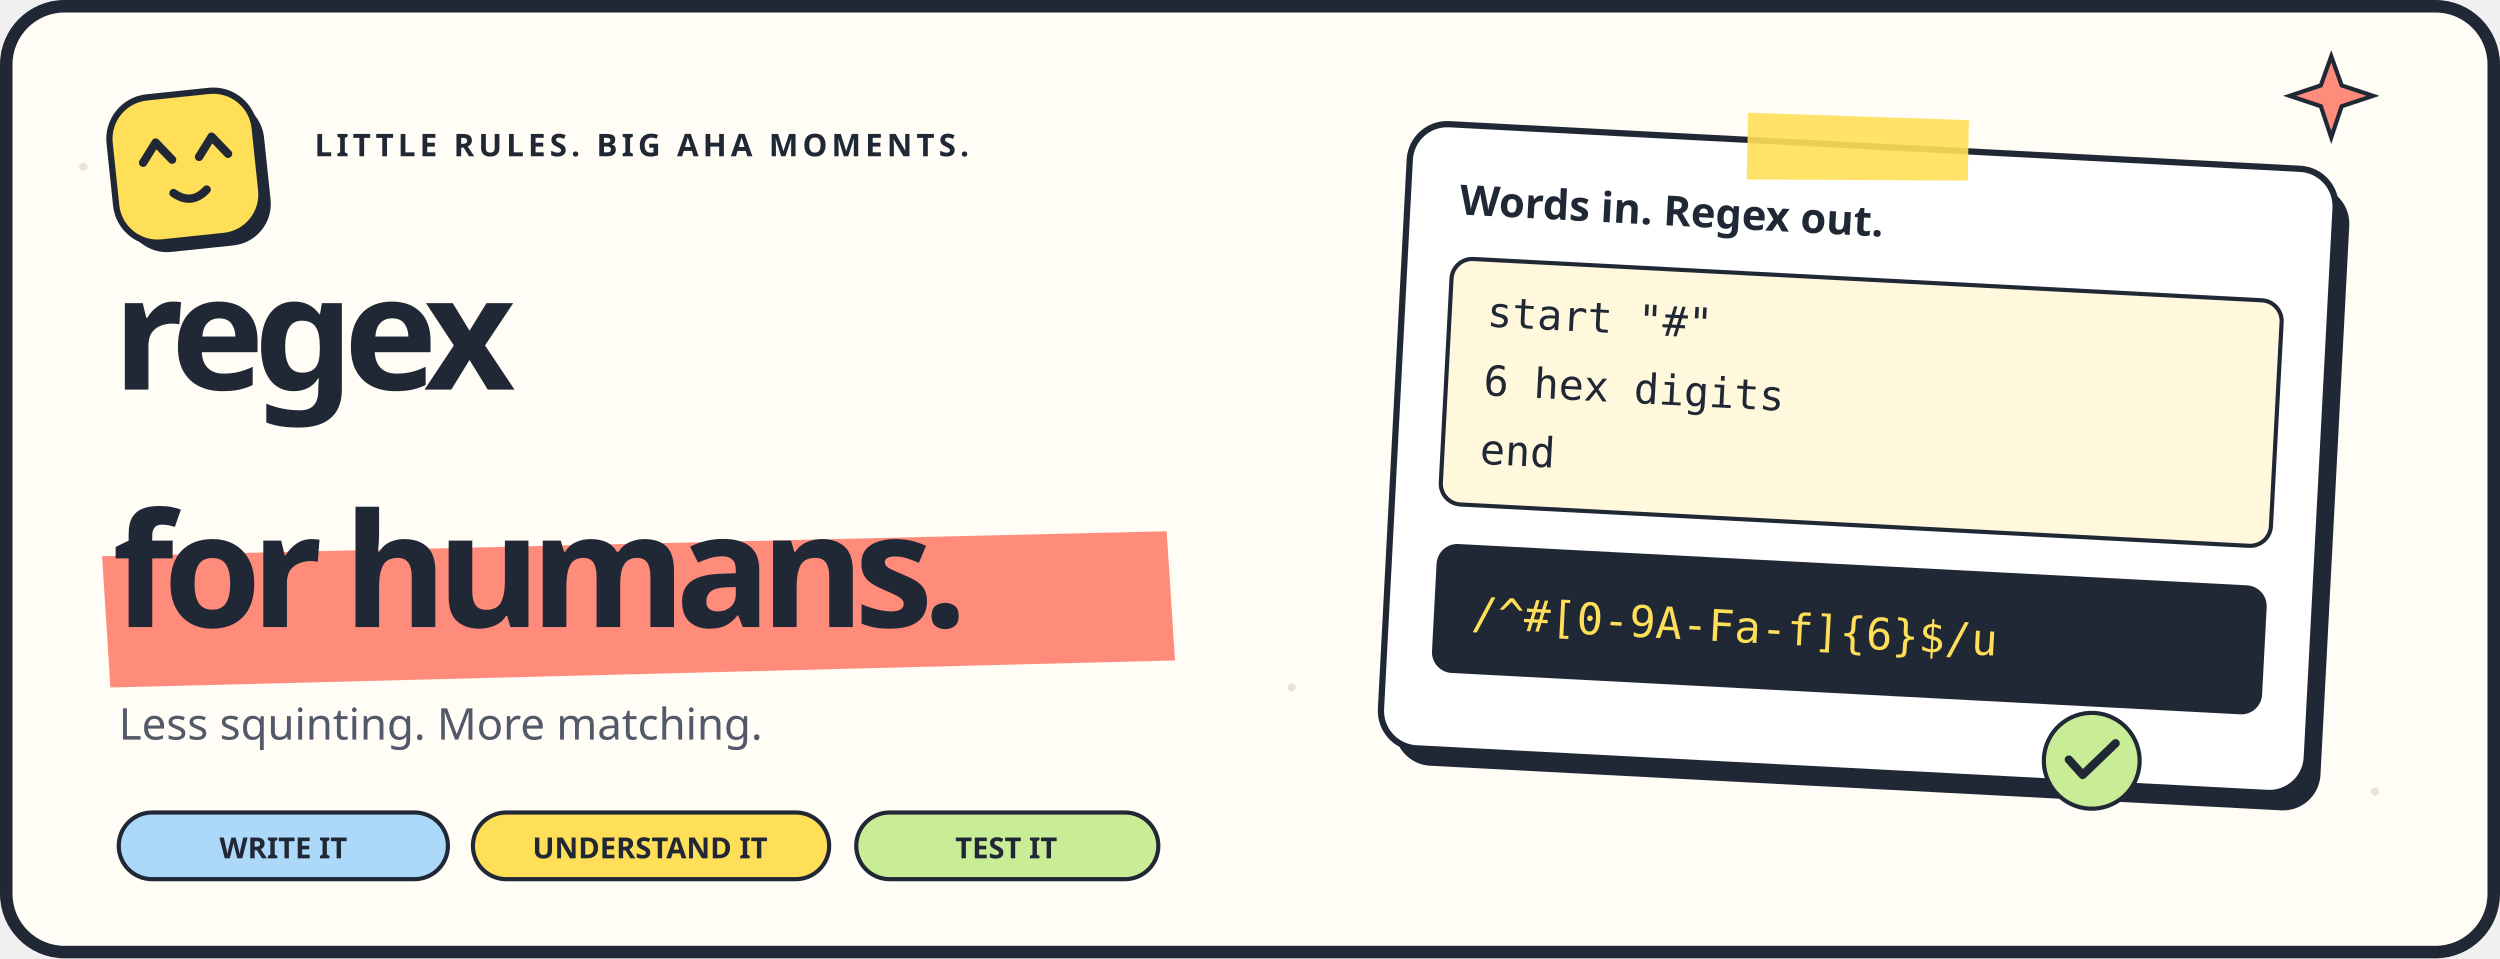
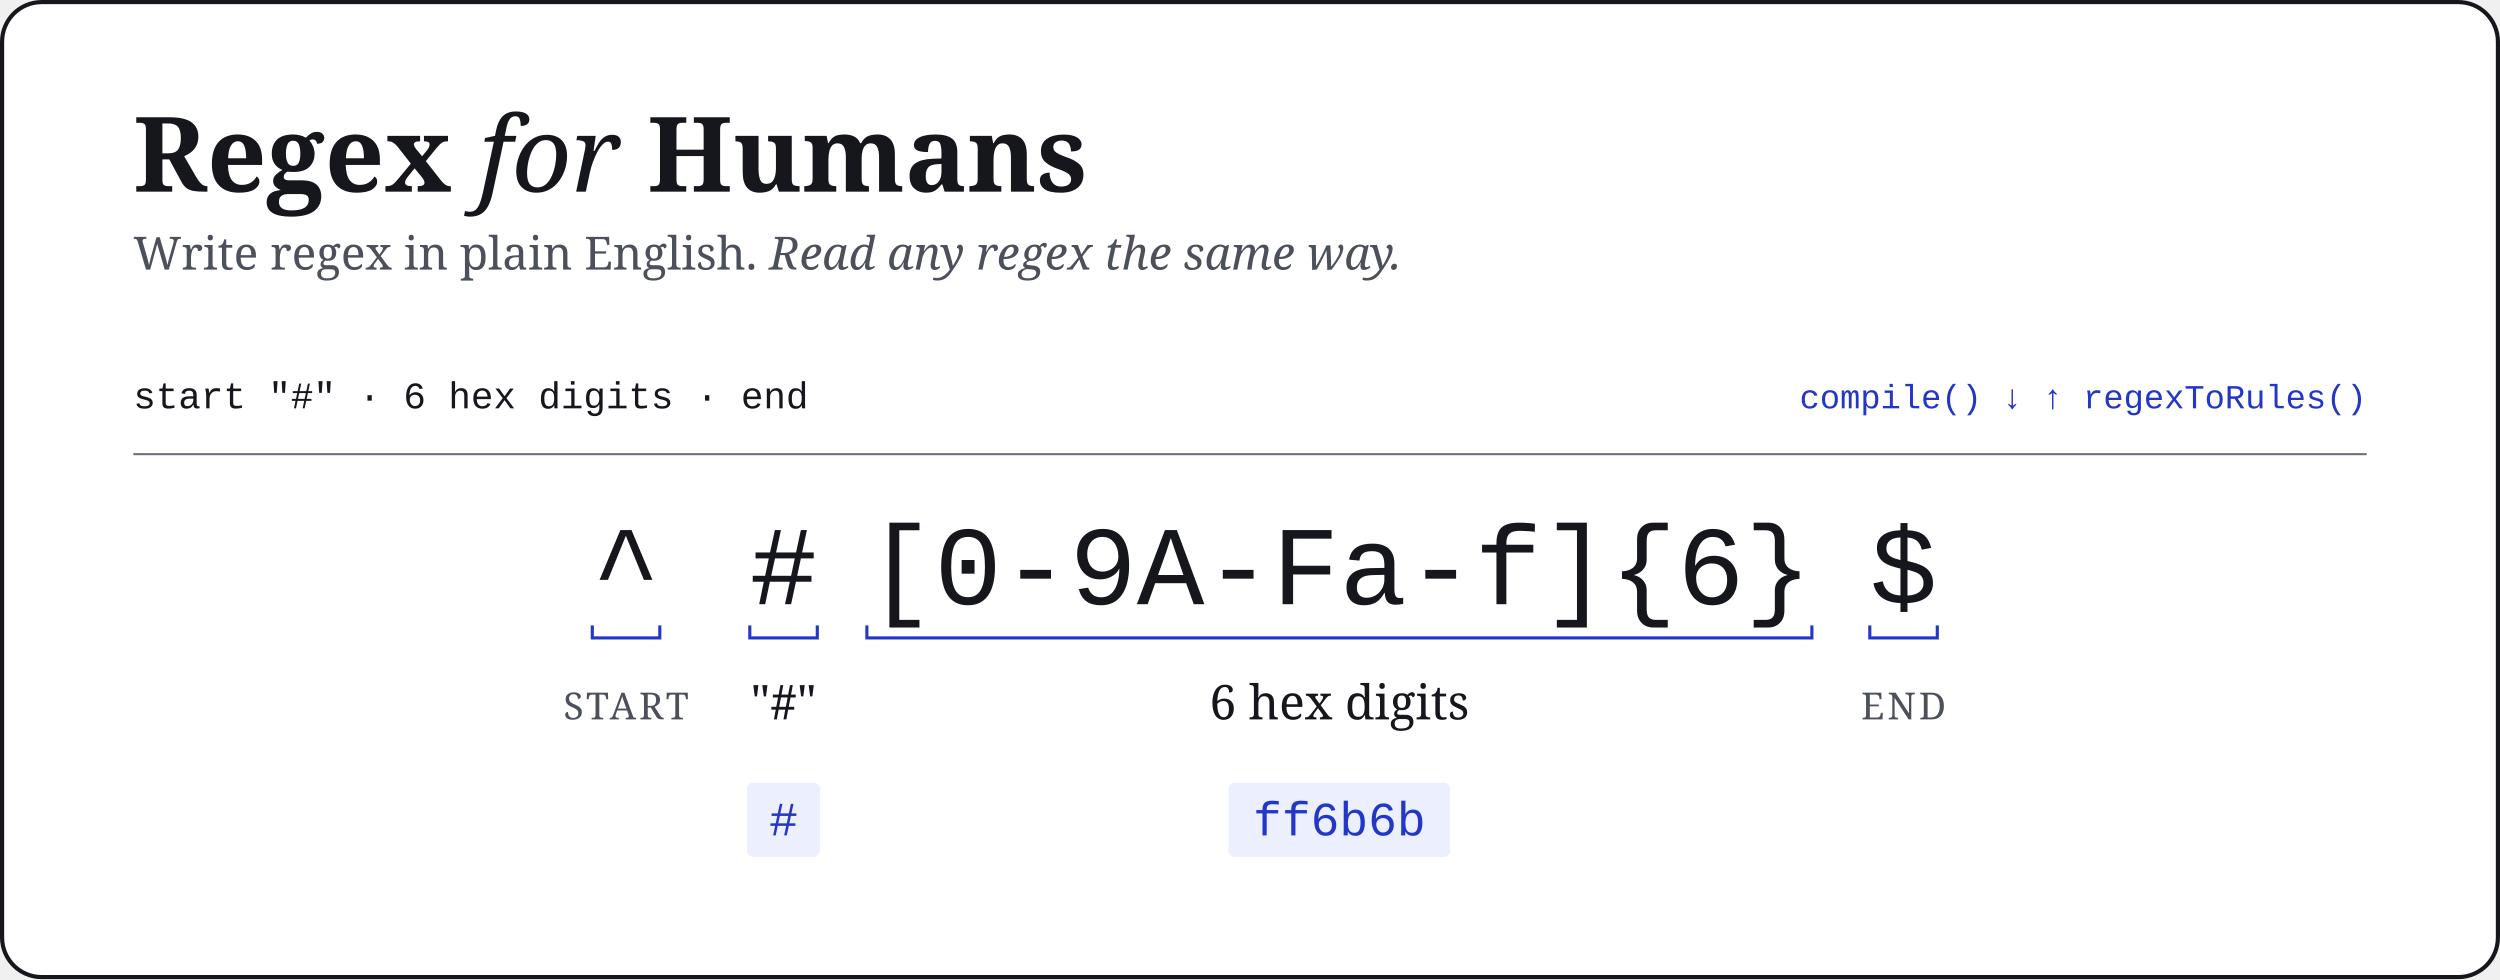
- <svg xmlns="http://www.w3.org/2000/svg" width="1200" height="460" viewBox="0 0 1200 460" role="img" aria-labelledby="title desc">
-   <rect x="3" y="3" width="1194" height="454" rx="28" fill="#fffdf5" stroke="#202735" stroke-width="6" />
-   <g fill="#e9e4d5">
-     <circle cx="40" cy="80" r="2" />
-     <circle cx="1140" cy="380" r="2" />
-     <circle cx="620" cy="330" r="2" />
+ <svg xmlns="http://www.w3.org/2000/svg" width="1200" height="470" viewBox="0 0 1200 470" role="img" aria-labelledby="title desc">
+   <style>
+ .paper{fill:#fff}.edge{fill:none;stroke:#15171c;stroke-width:2}.ink{fill:#15171c}.ink2{fill:#4b505b}.ink3{fill:#6b707b}
+ .blue{fill:#2337c6}.wash{fill:#eceffd}.brace{fill:none;stroke:#2337c6;stroke-width:1.5}.span{fill:none;stroke:#6b707b;stroke-width:1}
+ .sc{letter-spacing:.08em}
+ @media (prefers-color-scheme:dark){.paper{fill:#111317}.edge{stroke:#eceef2}.ink{fill:#eceef2}.ink2{fill:#b4b9c4}.ink3{fill:#9096a2}
+ .blue{fill:#93a3ff}.wash{fill:#1c2142}.brace{stroke:#93a3ff}.span{stroke:#9096a2}}
+ </style>
+   <rect class="paper" width="1200" height="470" rx="20" />
+   <rect class="edge" x="1" y="1" width="1198" height="468" rx="19" />
+   <text x="64" y="92" font-size="50" font-weight="600" class="ink" font-family="Charter, 'Bitstream Charter', 'Sitka Text', Cambria, serif">Regex <tspan font-style="italic" font-weight="400">for</tspan> Humans</text>
+   <text x="64" y="129.4" font-size="22" class="ink2" font-family="Charter, 'Bitstream Charter', 'Sitka Text', Cambria, serif">Write regex in plain English. <tspan font-style="italic">Read any regex the same way.</tspan>
+   </text>
+   <text x="64" y="196" font-size="18" class="ink" font-family="ui-monospace, 'SF Mono', Menlo, Consolas, 'Liberation Mono', monospace">start "#"   ·   6 hex digits   ·   end</text>
+   <text x="1136" y="196" font-size="16.2" text-anchor="end" class="blue" font-family="ui-monospace, 'SF Mono', Menlo, Consolas, 'Liberation Mono', monospace">compile() ↓   ↑ regexToRules()</text>
+   <line x1="64" x2="1136" y1="218" y2="218" class="span" />
+   <g transform="translate(264.9 236) scale(1.000)">
+     <text x="19.4" y="54.0" font-size="54.0" textLength="32.4" lengthAdjust="spacingAndGlyphs" class="ink" font-family="ui-monospace, 'SF Mono', Menlo, Consolas, 'Liberation Mono', monospace">^</text>
+     <path class="brace" d="M19.4 64.2 V70.2 H51.8 V64.2" />
+     <text x="35.6" y="109.3" font-size="17.94" text-anchor="middle" class="ink2 sc" font-family="Charter, 'Bitstream Charter', 'Sitka Text', Cambria, serif">START</text>
+     <text x="95.0" y="54.0" font-size="54.0" textLength="32.4" lengthAdjust="spacingAndGlyphs" class="ink" font-family="ui-monospace, 'SF Mono', Menlo, Consolas, 'Liberation Mono', monospace">#</text>
+     <path class="brace" d="M95.0 64.2 V70.2 H127.4 V64.2" />
+     <text x="111.2" y="109.3" font-size="23" text-anchor="middle" class="ink" font-family="Charter, 'Bitstream Charter', 'Sitka Text', Cambria, serif">"#"</text>
+     <rect class="wash" x="93.7" y="139.7" width="35.0" height="35.6" rx="3" />
+     <text x="111.2" y="165.0" font-size="23" text-anchor="middle" class="blue" font-family="ui-monospace, 'SF Mono', Menlo, Consolas, 'Liberation Mono', monospace">#</text>
+     <text x="151.2" y="54.0" font-size="54.0" textLength="453.6" lengthAdjust="spacingAndGlyphs" class="ink" font-family="ui-monospace, 'SF Mono', Menlo, Consolas, 'Liberation Mono', monospace">[0-9A-Fa-f]{6}</text>
+     <path class="brace" d="M151.2 64.2 V70.2 H604.8 V64.2" />
+     <text x="378.0" y="109.3" font-size="23" text-anchor="middle" class="ink" font-family="Charter, 'Bitstream Charter', 'Sitka Text', Cambria, serif">6 hex digits</text>
+     <rect class="wash" x="324.8" y="139.7" width="106.3" height="35.6" rx="3" />
+     <text x="378.0" y="165.0" font-size="23" text-anchor="middle" class="blue" font-family="ui-monospace, 'SF Mono', Menlo, Consolas, 'Liberation Mono', monospace">ff6b6b</text>
+     <text x="632.6" y="54.0" font-size="54.0" textLength="32.4" lengthAdjust="spacingAndGlyphs" class="ink" font-family="ui-monospace, 'SF Mono', Menlo, Consolas, 'Liberation Mono', monospace">$</text>
+     <path class="brace" d="M632.6 64.2 V70.2 H665.0 V64.2" />
+     <text x="648.8" y="109.3" font-size="17.94" text-anchor="middle" class="ink2 sc" font-family="Charter, 'Bitstream Charter', 'Sitka Text', Cambria, serif">END</text>
  </g>
-   <g transform="translate(54 45) rotate(-6 35 35)">
-     <rect x="4" y="5" width="70" height="70" rx="20" fill="#202735" />
-     <rect width="70" height="70" rx="20" fill="#ffdf58" stroke="#202735" stroke-width="3" />
-     <path d="m15 31 7-9 7 9m13 0 7-9 7 9M28 47q8 7 16 0" fill="none" stroke="#202735" stroke-width="4" stroke-linecap="round" stroke-linejoin="round" />
-   </g>
-   <text x="151" y="75" fill="#202735" font-family="Trebuchet MS, sans-serif" font-size="15" font-weight="700" letter-spacing="2">LITTLE RULES. BIG AHA MOMENTS.</text>
-   <text x="54" y="187" fill="#202735" font-family="Trebuchet MS, sans-serif" font-size="76" font-weight="900" letter-spacing="-5">regex</text>
-   <path d="m49 267 511-12 4 62-511 13z" fill="#ff8b7b" />
-   <text x="54" y="301" fill="#202735" font-family="Trebuchet MS, sans-serif" font-size="76" font-weight="900" letter-spacing="-5">for humans.</text>
-   <text x="57" y="355" fill="#535969" font-family="Trebuchet MS, sans-serif" font-size="21">Less squinting. More matching.</text>
-   <g transform="translate(670 70) rotate(3 220 140)">
-     <rect x="7" y="8" width="445" height="300" rx="18" fill="#202735" />
-     <rect width="445" height="300" rx="18" fill="#fff" stroke="#202735" stroke-width="3" />
-     <path d="m161-13 106-2 1 29-106 5z" fill="#ffdf58" opacity=".9" />
-     <text x="25" y="43" fill="#202735" font-family="Trebuchet MS, sans-serif" font-size="20" font-weight="700">Words in. Regex out.</text>
-     <rect x="23" y="64" width="399" height="118" rx="10" fill="#fff8dc" stroke="#202735" stroke-width="2" />
-     <g fill="#202735" font-family="Menlo, Consolas, monospace" font-size="20">
-       <text x="41" y="96">start "#"</text>
-       <text x="41" y="129">6 hex digits</text>
-       <text x="41" y="162">end</text>
-     </g>
-     <rect x="23" y="201" width="399" height="62" rx="10" fill="#202735" />
-     <text x="41" y="241" fill="#ffdf58" font-family="Menlo, Consolas, monospace" font-size="21">/^#[0-9A-Fa-f]{6}$/u</text>
-     <circle cx="342" cy="289" r="23" fill="#c9ed97" stroke="#202735" stroke-width="2" />
-     <path d="m331 289 7 7 15-16" stroke="#202735" stroke-width="4" fill="none" stroke-linecap="round" stroke-linejoin="round" />
-   </g>
-   <g transform="translate(57 390)">
-     <rect width="158" height="32" rx="16" fill="#acd9fa" stroke="#202735" stroke-width="2" />
-     <text x="79" y="22" text-anchor="middle" fill="#202735" font-family="Trebuchet MS, sans-serif" font-size="14" font-weight="700">WRITE IT</text>
-     <rect x="170" width="171" height="32" rx="16" fill="#ffdf58" stroke="#202735" stroke-width="2" />
-     <text x="255" y="22" text-anchor="middle" fill="#202735" font-family="Trebuchet MS, sans-serif" font-size="14" font-weight="700">UNDERSTAND IT</text>
-     <rect x="354" width="145" height="32" rx="16" fill="#c9ed97" stroke="#202735" stroke-width="2" />
-     <text x="426" y="22" text-anchor="middle" fill="#202735" font-family="Trebuchet MS, sans-serif" font-size="14" font-weight="700">TEST IT</text>
-   </g>
-   <path d="m1119 27 5 14 15 5-15 5-5 15-5-15-15-5 15-5z" fill="#ff8b7b" stroke="#202735" stroke-width="2" />
</svg>
